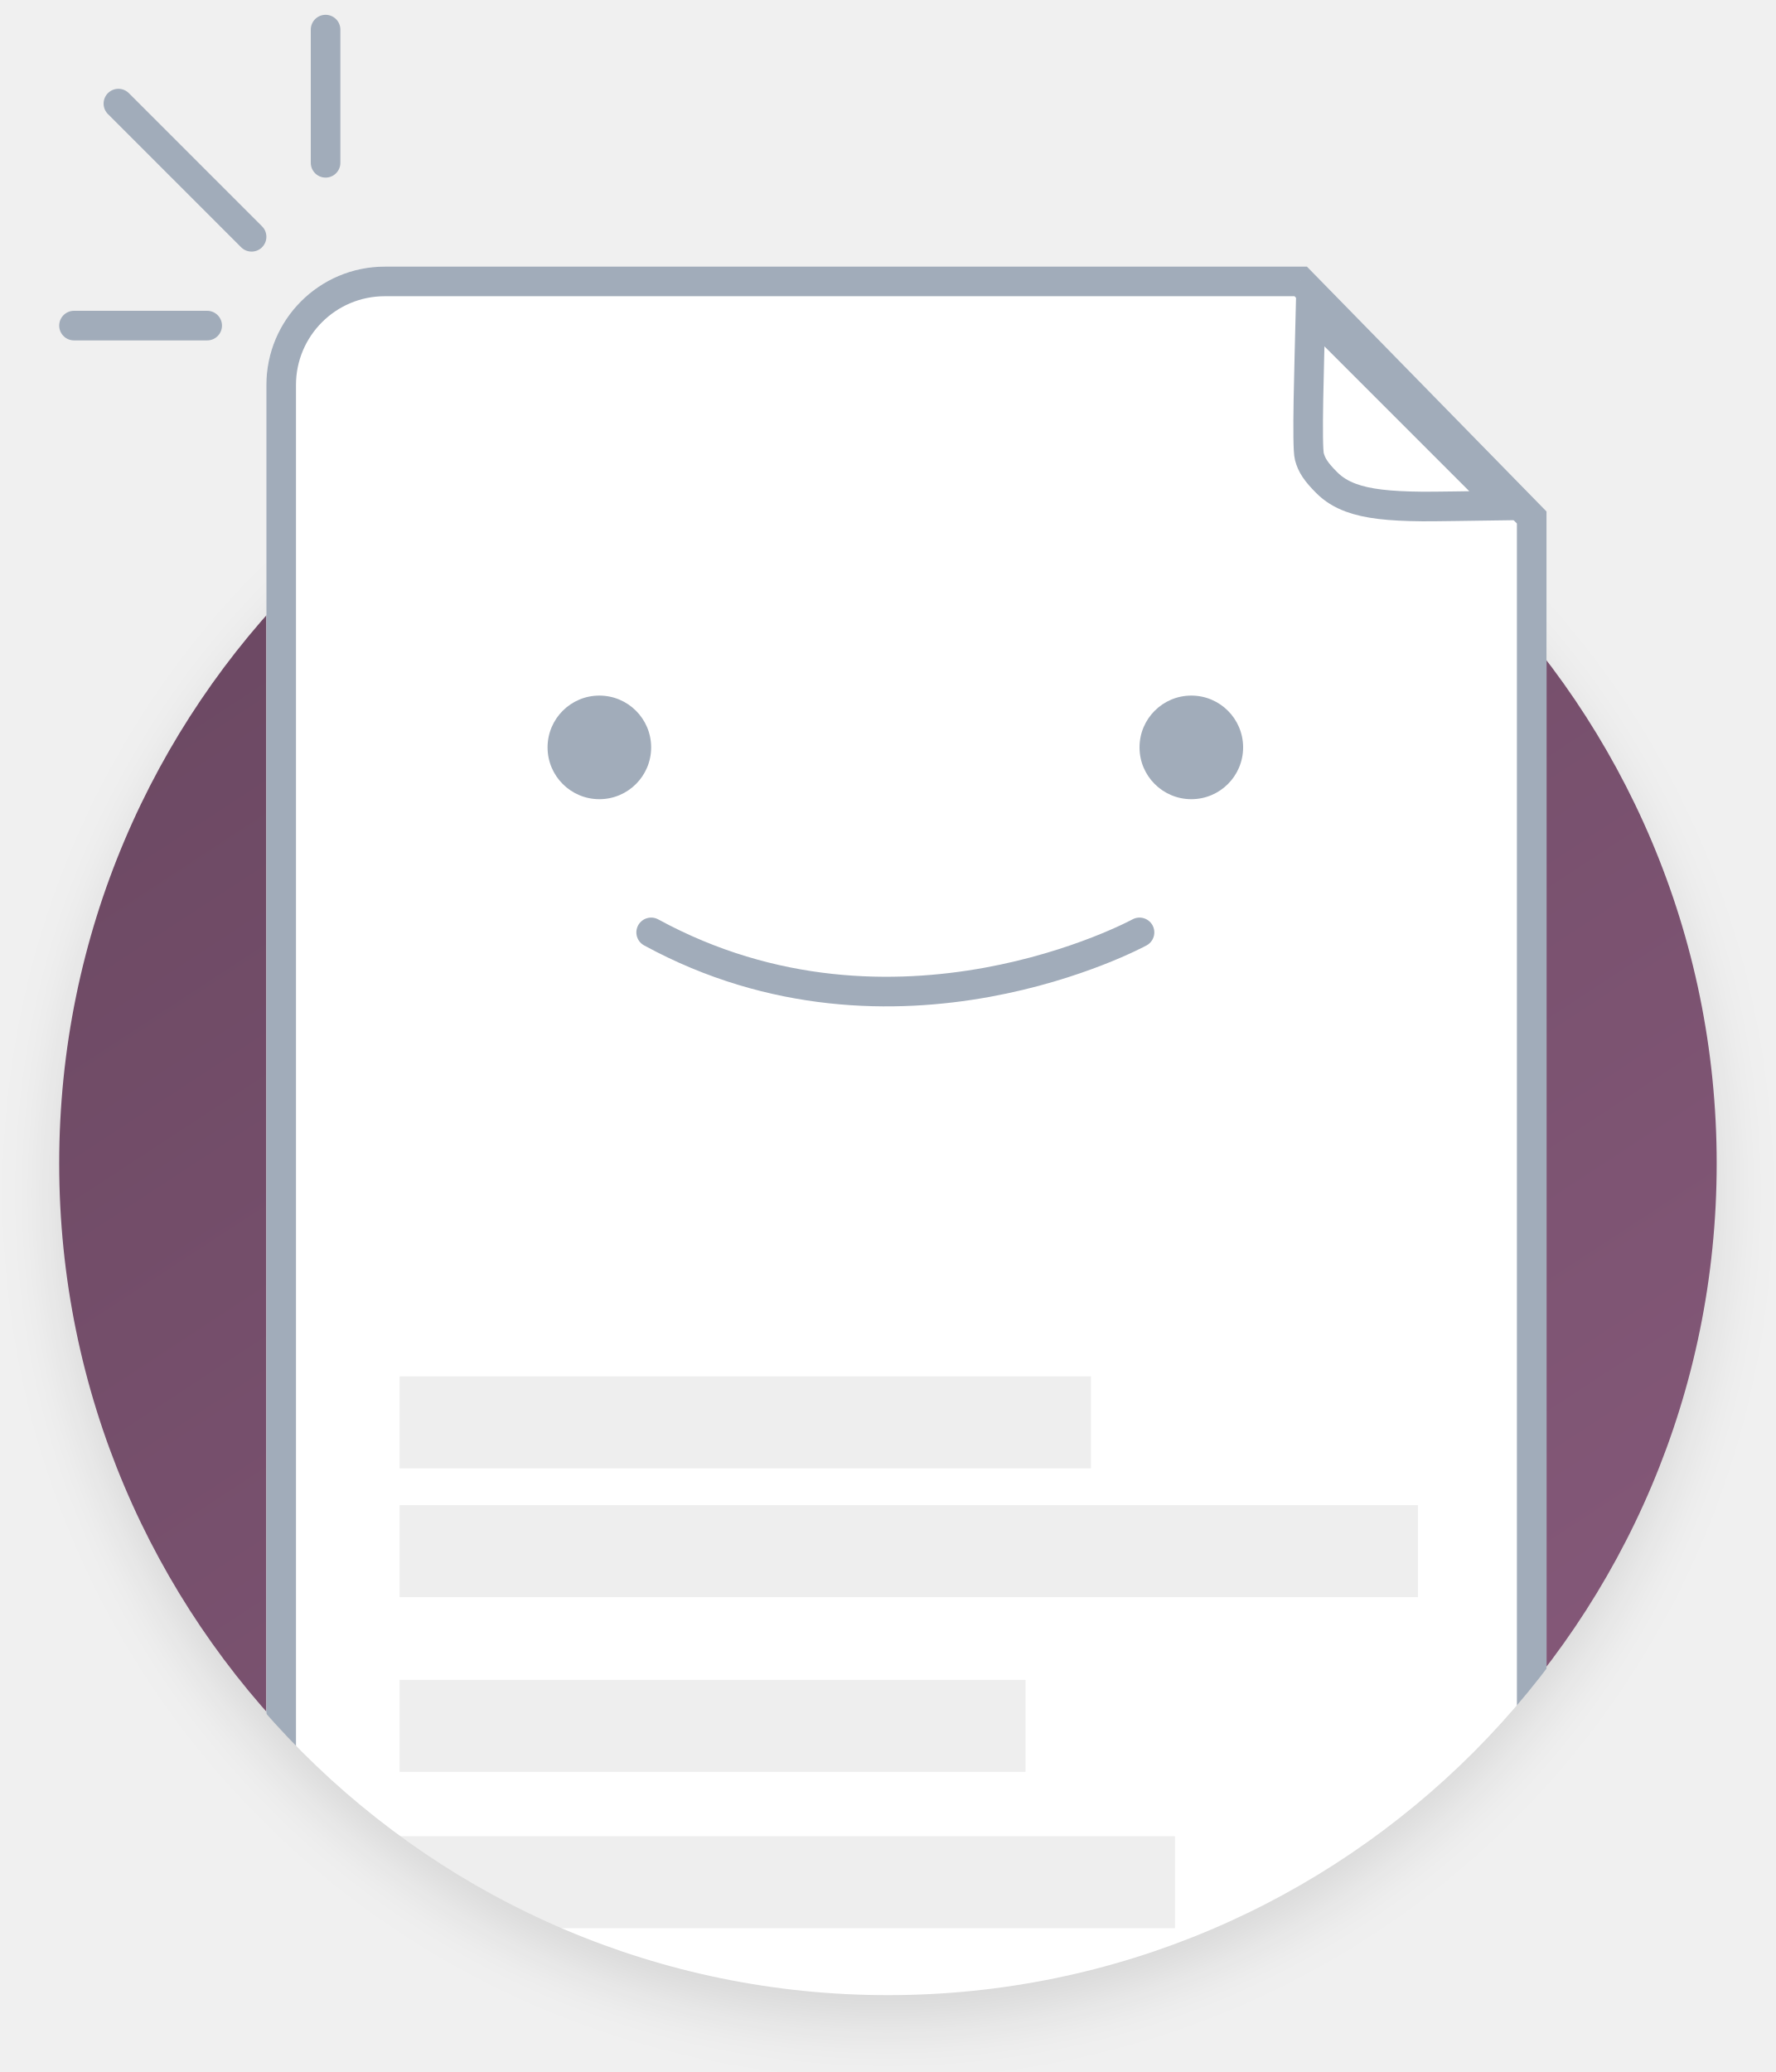
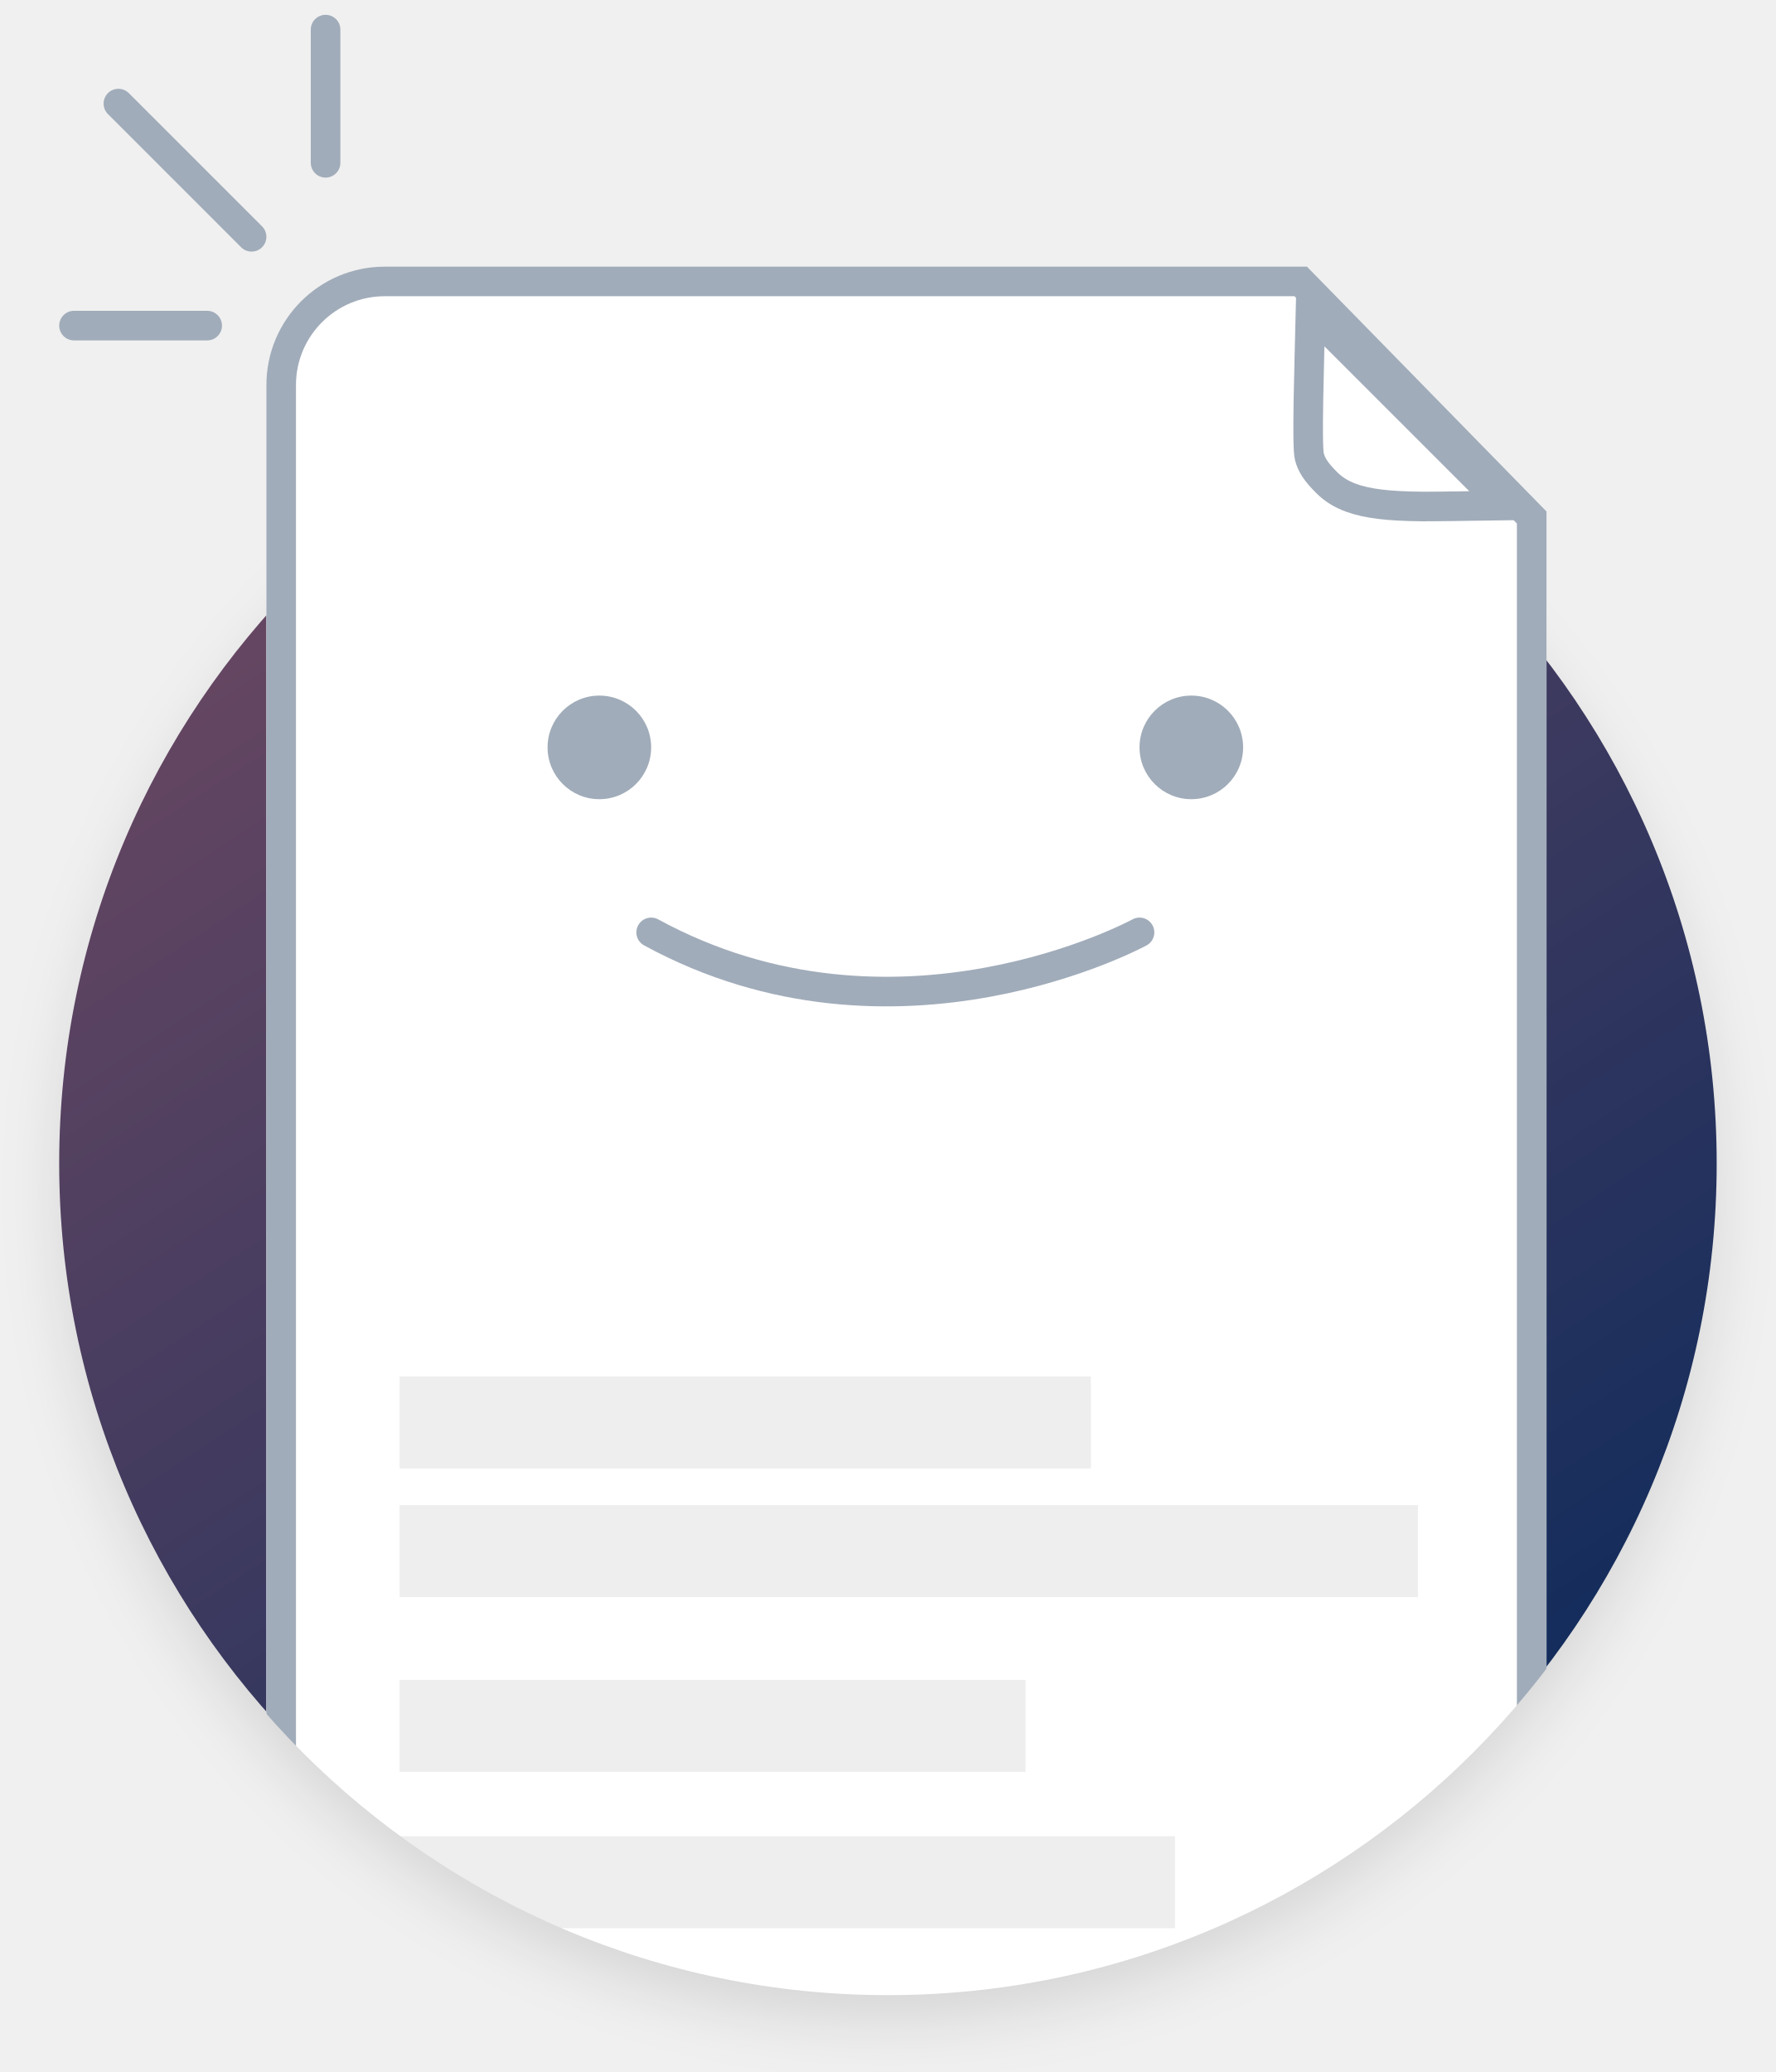
<svg xmlns="http://www.w3.org/2000/svg" xmlns:xlink="http://www.w3.org/1999/xlink" width="120" height="140" viewBox="0 0 120 140">
  <defs>
    <linearGradient id="empty_state_file_happy-c" x1="91.284%" x2="25.707%" y1="100%" y2="0%">
-       <stop offset="0%" stop-color="#875A7B" />
+       <stop offset="0%" stop-color="#05285B" />
      <stop offset="100%" stop-color="#6B4862" />
    </linearGradient>
    <circle id="empty_state_file_happy-b" cx="56" cy="76.614" r="56" />
    <filter id="empty_state_file_happy-a" width="112.5%" height="112.5%" x="-6.2%" y="-4.5%" filterUnits="objectBoundingBox">
      <feOffset dy="2" in="SourceAlpha" result="shadowOffsetOuter1" />
      <feGaussianBlur in="shadowOffsetOuter1" result="shadowBlurOuter1" stdDeviation="2" />
      <feColorMatrix in="shadowBlurOuter1" values="0 0 0 0 0   0 0 0 0 0   0 0 0 0 0  0 0 0 0.106 0" />
    </filter>
    <path id="empty_state_file_happy-d" d="M56,122.807 C86.928,122.807 112,97.672 112,66.667 C112,59.661 112,37.438 112,0 L0,0 C0,23.774 0,45.996 0,66.667 C0,97.672 25.072,122.807 56,122.807 Z" />
    <path id="empty_state_file_happy-f" d="M22,6.015 L84.315,6.015 L100.5,22.556 L100.5,114.83 L100.5,114.83 C100.5,124.218 92.889,131.83 83.5,131.83 L31,131.83 L31,131.83 C21.611,131.83 14,124.218 14,114.83 L14,14.015 L14,14.015 C14,9.597 17.582,6.015 22,6.015 Z" />
  </defs>
  <g fill="none" fill-rule="evenodd" transform="translate(4 2)">
    <use fill="#000" filter="url(#empty_state_file_happy-a)" xlink:href="#empty_state_file_happy-b" />
    <use fill="url(#empty_state_file_happy-c)" xlink:href="#empty_state_file_happy-b" />
    <g transform="translate(0 10)">
      <mask id="empty_state_file_happy-e" fill="#fff">
        <use xlink:href="#empty_state_file_happy-d" />
      </mask>
      <g mask="url(#empty_state_file_happy-e)">
        <use fill="#FFF" xlink:href="#empty_state_file_happy-f" />
        <path stroke="#A1ACBA" stroke-width="2" d="M99.5,22.964 L83.894,7.015 L22,7.015 C18.134,7.015 15,10.149 15,14.015 L15,114.83 C15,123.666 22.163,130.83 31,130.83 L83.5,130.83 C92.337,130.83 99.5,123.666 99.5,114.83 L99.5,22.964 Z" />
      </g>
      <path stroke="#A1ACBA" stroke-width="2" d="M84.8,27.505 C87.406,25.022 91.415,21.266 91.788,20.627 C92.092,20.105 92.201,19.57 92.201,18.554 C92.201,17.921 92.06,17.314 91.766,16.678 C91.275,15.614 90.368,14.469 88.765,12.838 C88.239,12.302 86.319,10.445 84.8,8.968 L84.8,27.505 Z" mask="url(#empty_state_file_happy-e)" transform="rotate(135 88.5 18.226)" />
      <g fill="#000" mask="url(#empty_state_file_happy-e)" opacity=".07">
        <g transform="translate(23 81)">
          <rect width="46.716" height="6.214" />
          <rect width="68.812" height="6.214" y="8.7" />
          <rect width="42.297" height="6.214" y="20.506" />
          <rect width="52.398" height="6.214" y="31.07" />
        </g>
      </g>
    </g>
    <path stroke="#A1ACBA" stroke-linecap="round" stroke-width="2" d="M13 14L4 5M18 9L18 0M1 20L10 20" />
    <g transform="translate(28.491 43.21)">
      <path stroke="#A1ACBA" stroke-linecap="round" stroke-linejoin="round" stroke-width="2" d="M11.509,17.789 C28.009,26.789 44.509,17.789 44.509,17.789" />
      <circle cx="48.009" cy="5.289" r="3.5" fill="#A1ACBA" />
      <circle cx="8.009" cy="5.289" r="3.5" fill="#A1ACBA" />
    </g>
  </g>
</svg>
